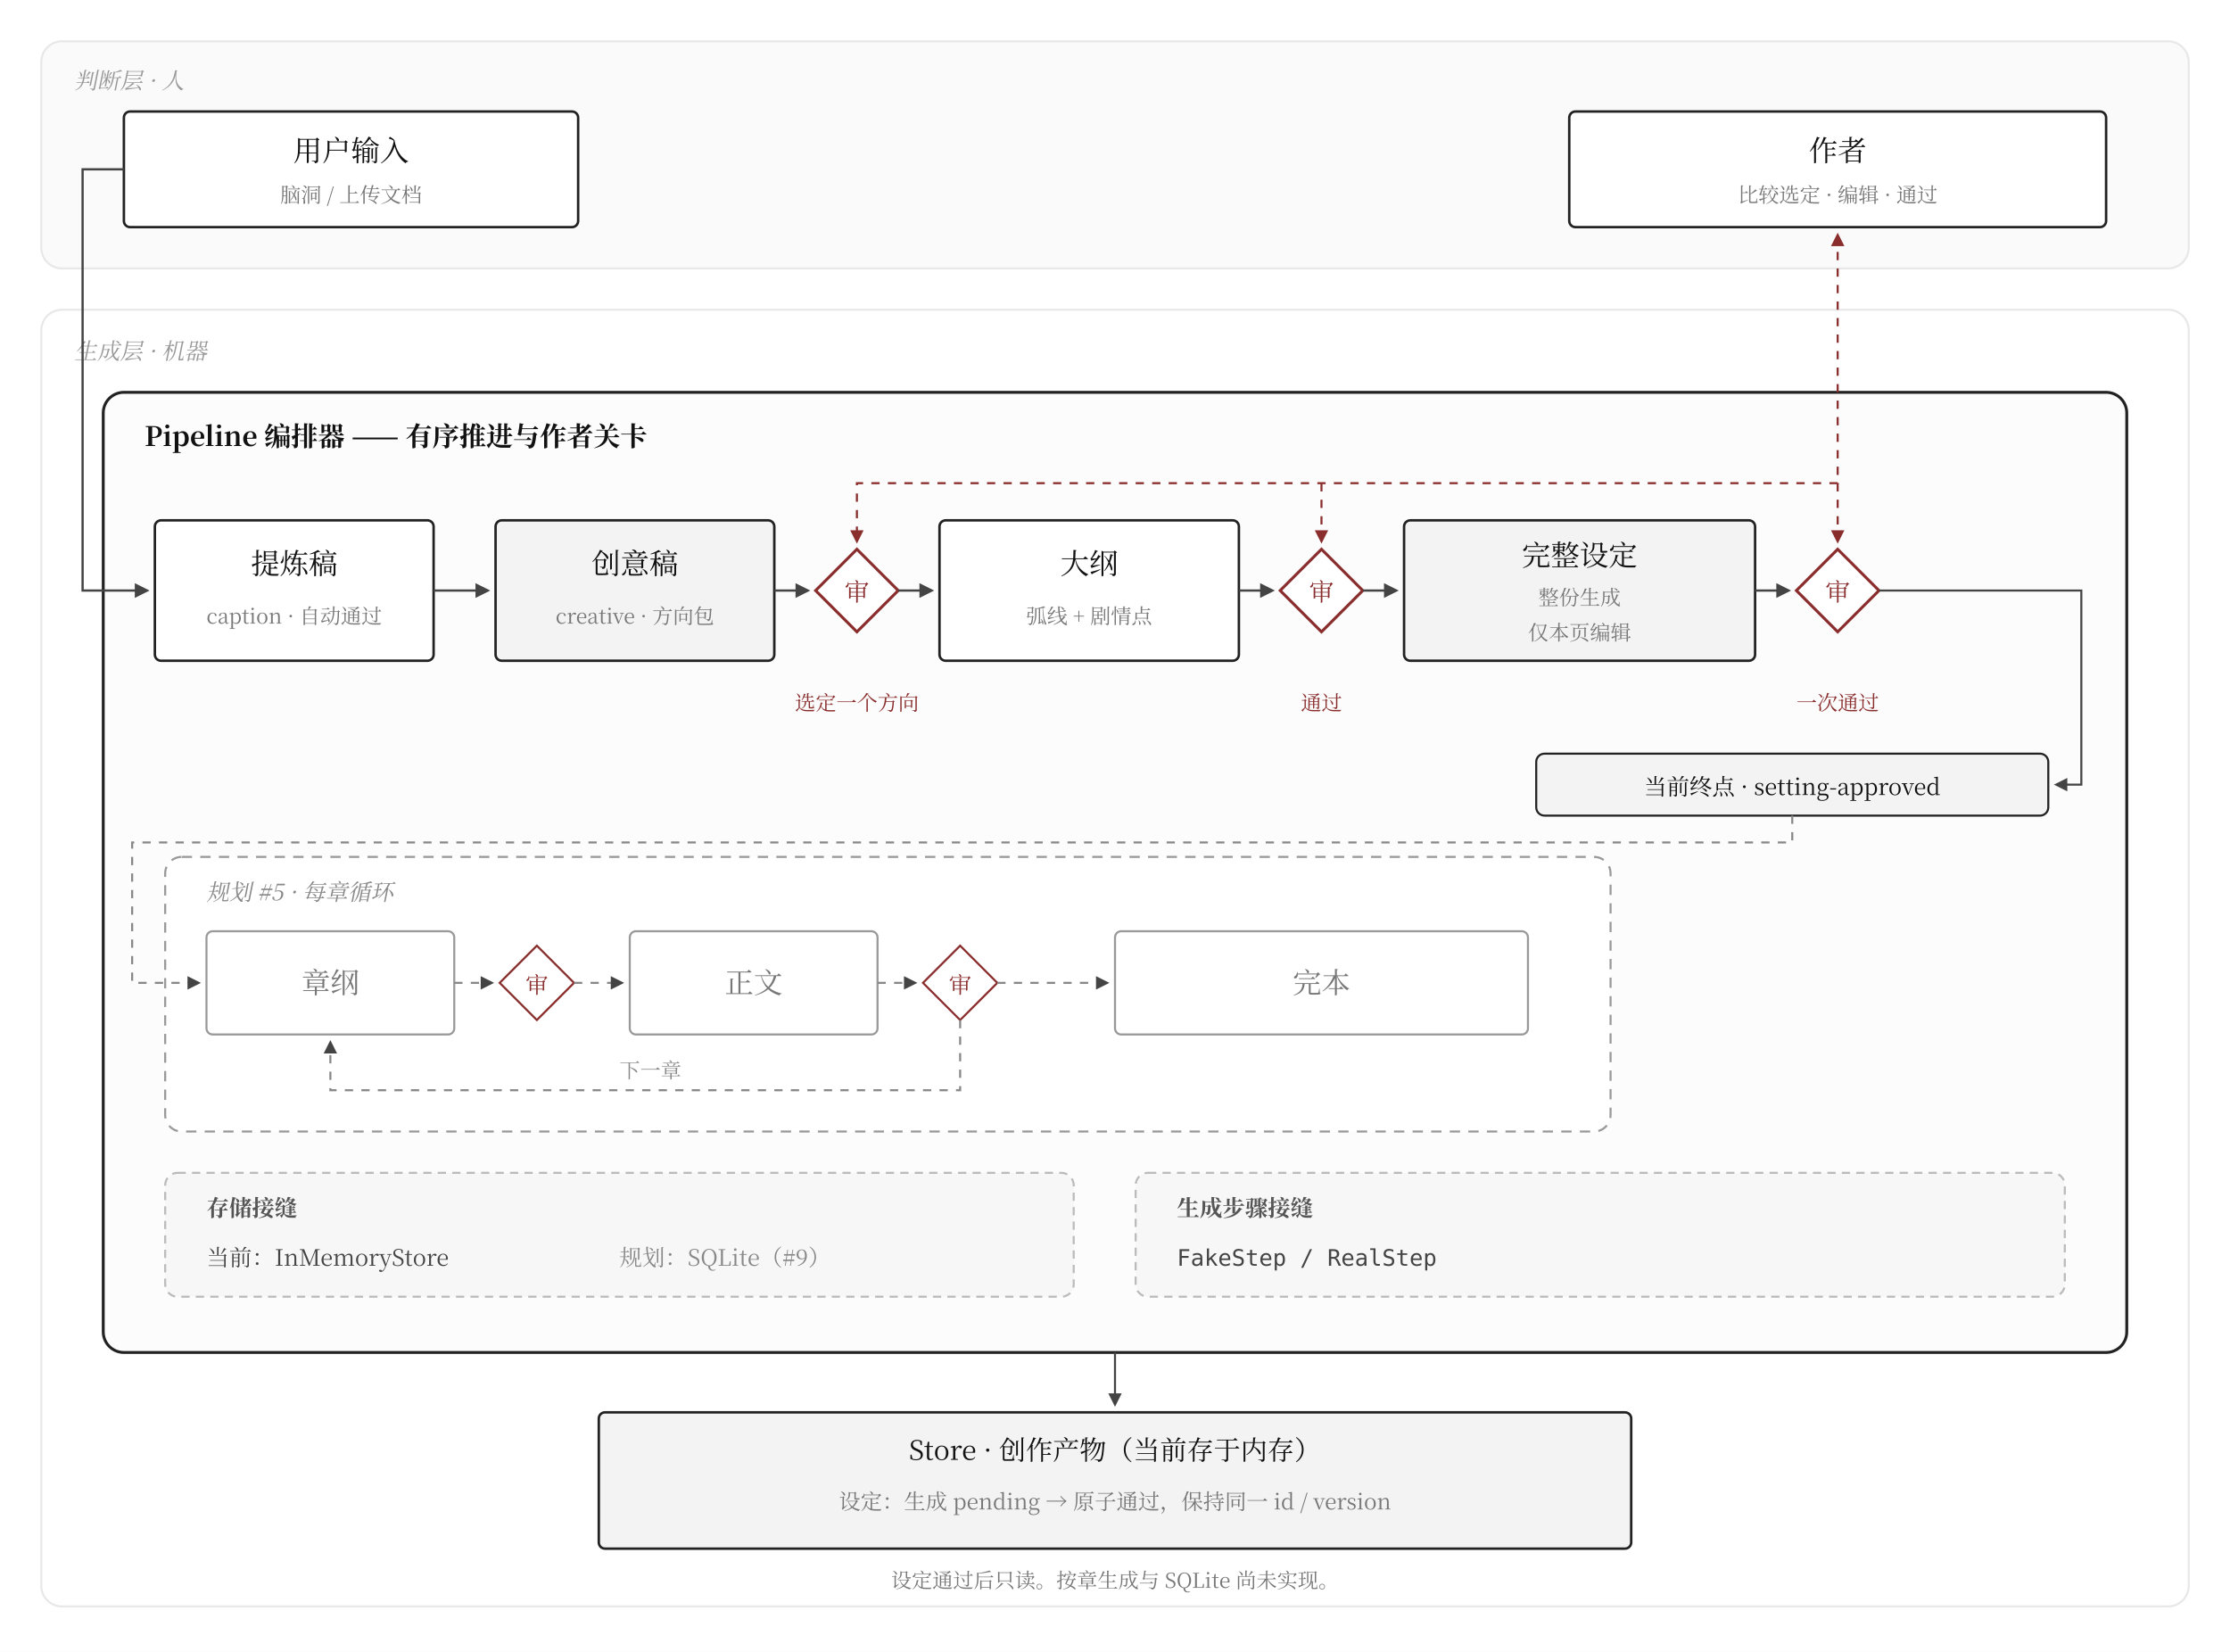
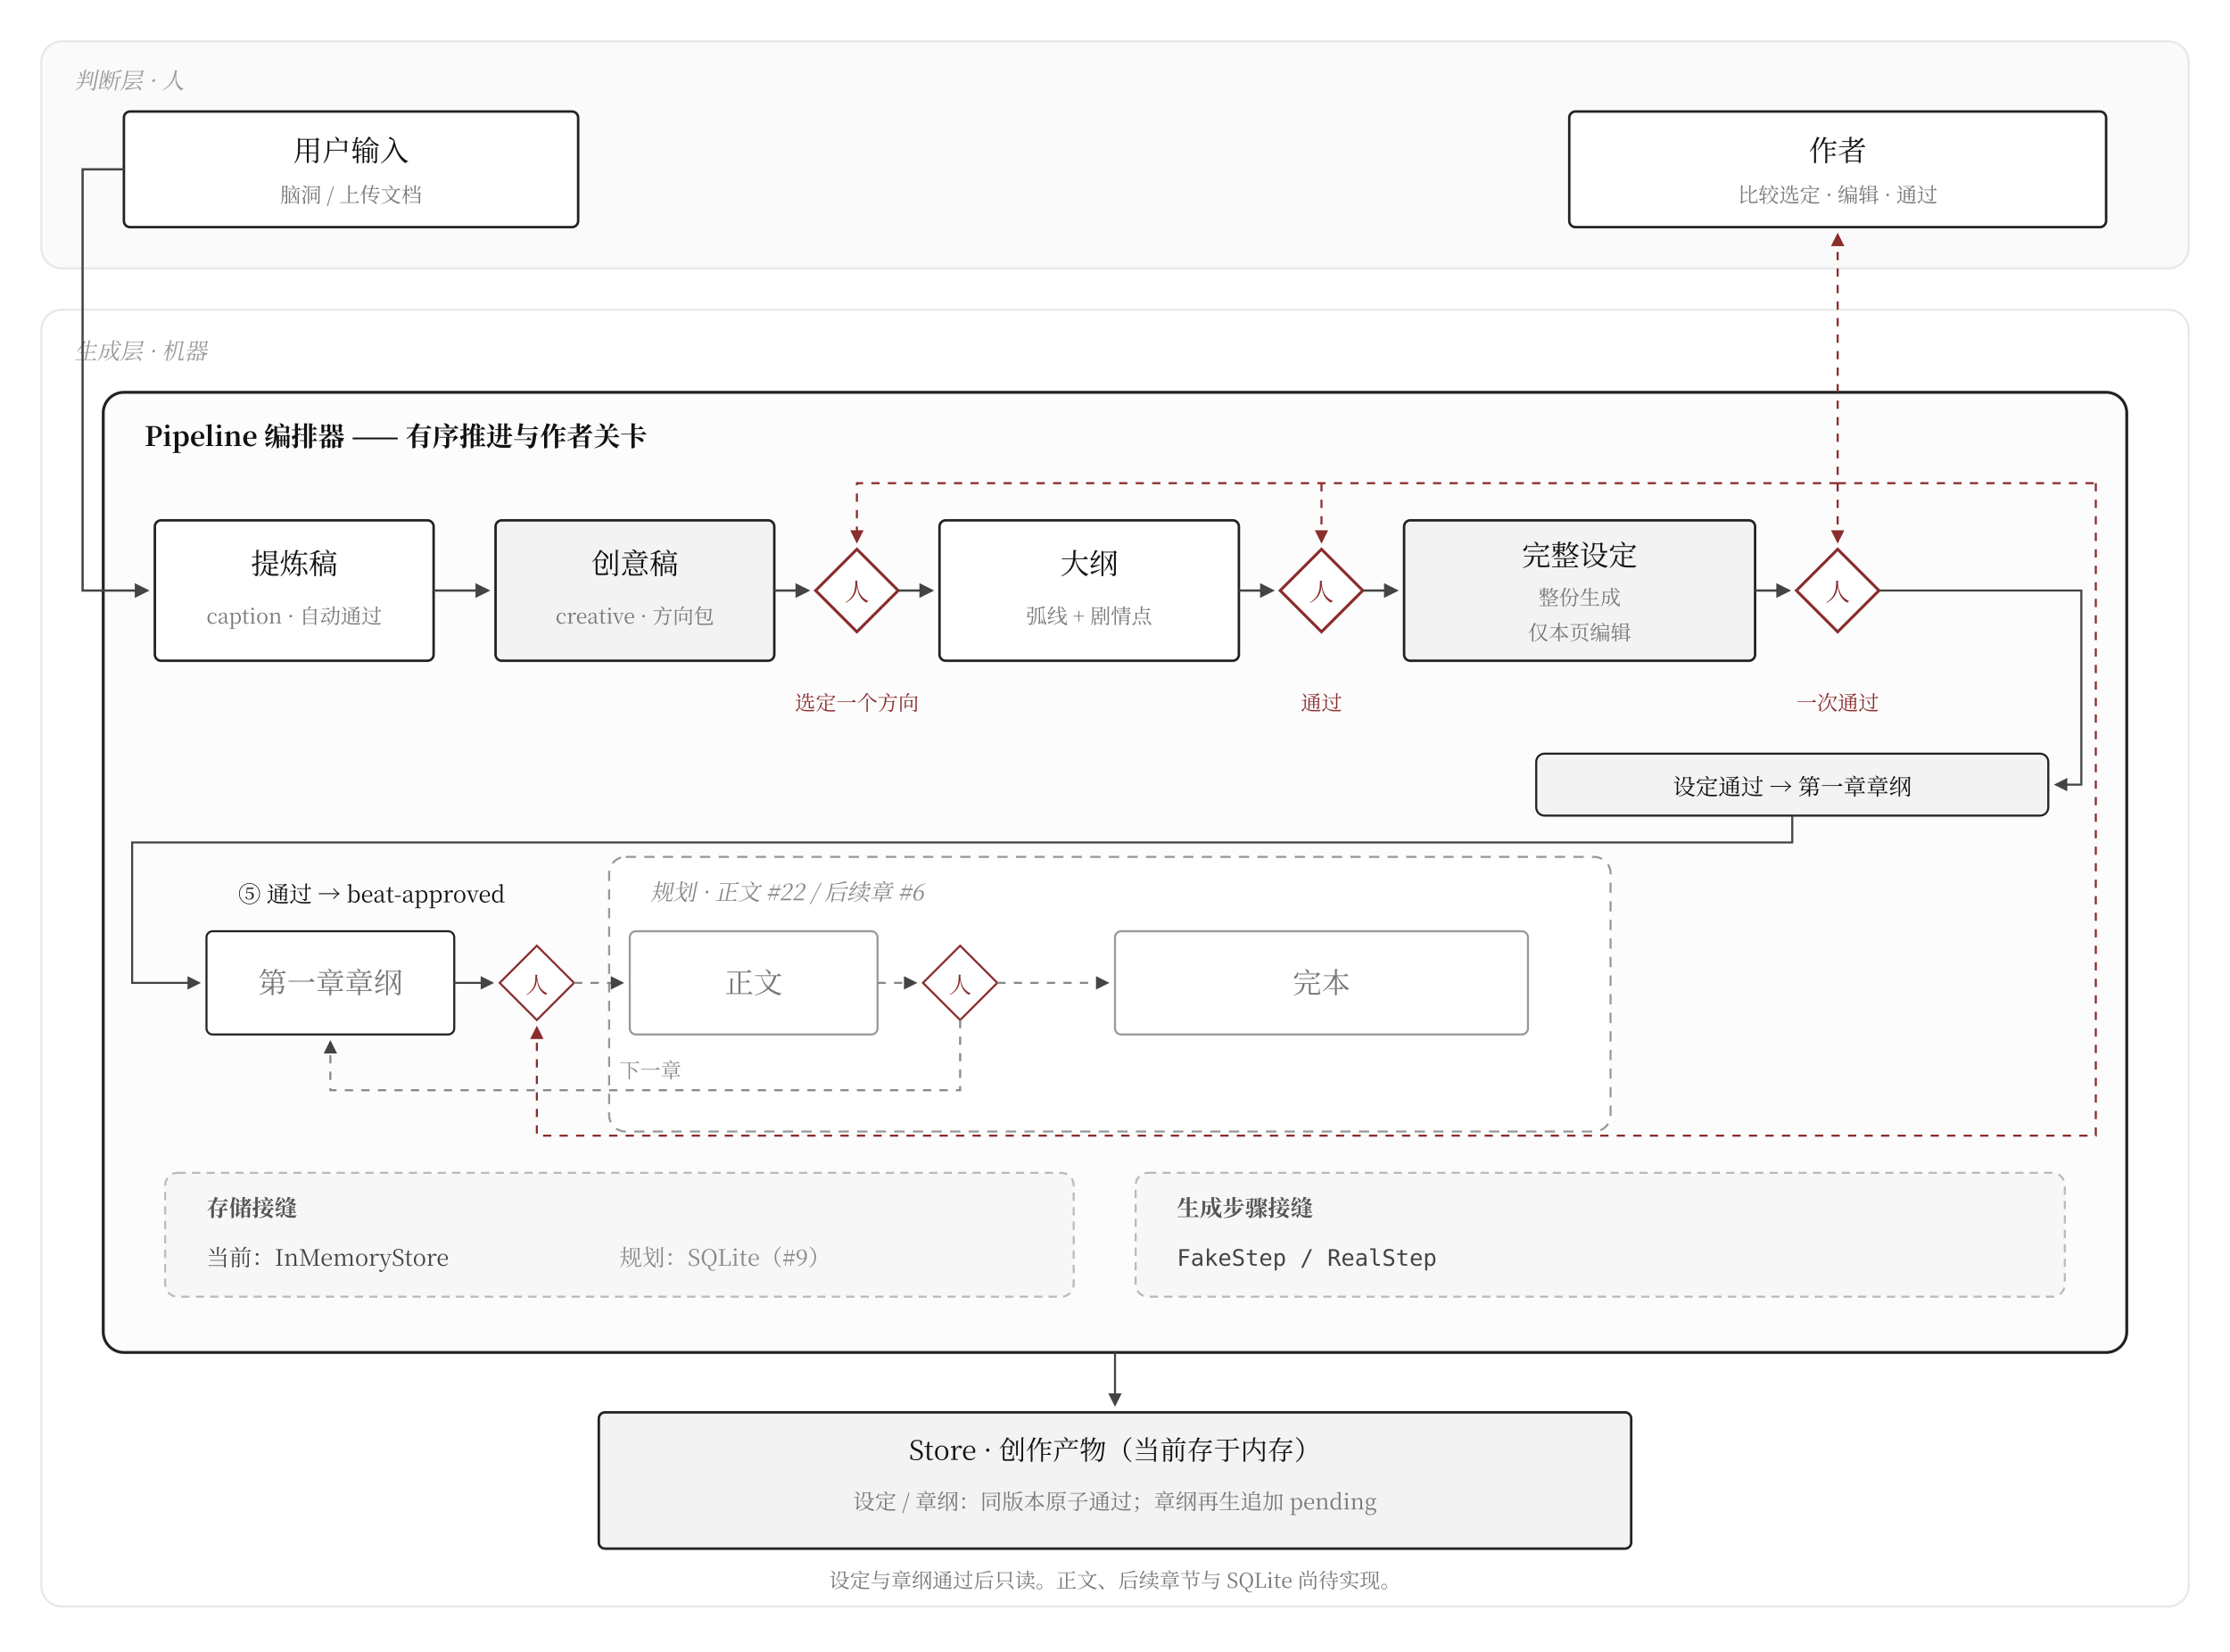
<svg xmlns="http://www.w3.org/2000/svg" width="1080" height="800" viewBox="0 0 1080 800" role="img" aria-labelledby="workflow-title workflow-desc" font-family="Georgia, 'Songti SC', 'Noto Serif CJK SC', serif">
  <defs>
    <marker id="arrow" viewBox="0 0 10 10" refX="8" refY="5" markerWidth="6.5" markerHeight="6.5" orient="auto-start-reverse">
      <path d="M 0 0 L 10 5 L 0 10 z" fill="#444444" />
    </marker>
    <marker id="author-arrow" viewBox="0 0 10 10" refX="8" refY="5" markerWidth="6.5" markerHeight="6.5" orient="auto-start-reverse">
      <path d="M 0 0 L 10 5 L 0 10 z" fill="#8a2d2d" />
    </marker>
  </defs>
  <rect x="0" y="0" width="1080" height="800" fill="#ffffff" />
  <rect x="20" y="20" width="1040" height="110" rx="10" fill="#fafafa" stroke="#e8e8e8" />
  <text x="36" y="43" font-size="11" font-style="italic" fill="#999999">判断层 · 人</text>
  <rect x="60" y="54" width="220" height="56" rx="3" fill="#ffffff" stroke="#222222" stroke-width="1.2" />
  <text x="170" y="78" text-anchor="middle" font-size="14" fill="#111111">用户输入</text>
  <text x="170" y="98" text-anchor="middle" font-size="10" fill="#777777">脑洞 / 上传文档</text>
  <rect x="760" y="54" width="260" height="56" rx="3" fill="#ffffff" stroke="#222222" stroke-width="1.2" />
  <text x="890" y="78" text-anchor="middle" font-size="14" fill="#111111">作者</text>
  <text x="890" y="98" text-anchor="middle" font-size="10" fill="#777777">比较选定 · 编辑 · 通过</text>
  <rect x="20" y="150" width="1040" height="628" rx="10" fill="#ffffff" stroke="#e8e8e8" />
  <text x="36" y="174" font-size="11" font-style="italic" fill="#999999">生成层 · 机器</text>
  <rect x="50" y="190" width="980" height="465" rx="10" fill="#fcfcfc" stroke="#222222" stroke-width="1.4" />
  <text x="70" y="216" font-size="13" font-weight="600" fill="#111111">Pipeline 编排器 —— 有序推进与作者关卡</text>
  <rect x="75" y="252" width="135" height="68" rx="3" fill="#ffffff" stroke="#222222" stroke-width="1.2" />
  <text x="142.5" y="278" text-anchor="middle" font-size="14" fill="#111111">提炼稿</text>
  <text x="142.5" y="302" text-anchor="middle" font-size="10" fill="#777777">caption · 自动通过</text>
  <rect x="240" y="252" width="135" height="68" rx="3" fill="#f3f3f3" stroke="#222222" stroke-width="1.2" />
  <text x="307.5" y="278" text-anchor="middle" font-size="14" fill="#111111">创意稿</text>
  <text x="307.5" y="302" text-anchor="middle" font-size="10" fill="#777777">creative · 方向包</text>
  <polygon points="415,266 435,286 415,306 395,286" fill="#ffffff" stroke="#8a2d2d" stroke-width="1.4" />
-   <text x="415" y="291" text-anchor="middle" font-size="12" fill="#8a2d2d">审</text>
+   <text x="415" y="291" text-anchor="middle" font-size="12" fill="#8a2d2d">人</text>
  <text x="415" y="344" text-anchor="middle" font-size="10" fill="#8a2d2d">选定一个方向</text>
  <rect x="455" y="252" width="145" height="68" rx="3" fill="#ffffff" stroke="#222222" stroke-width="1.2" />
  <text x="527.5" y="278" text-anchor="middle" font-size="14" fill="#111111">大纲</text>
  <text x="527.5" y="302" text-anchor="middle" font-size="10" fill="#777777">弧线 + 剧情点</text>
  <polygon points="640,266 660,286 640,306 620,286" fill="#ffffff" stroke="#8a2d2d" stroke-width="1.4" />
-   <text x="640" y="291" text-anchor="middle" font-size="12" fill="#8a2d2d">审</text>
+   <text x="640" y="291" text-anchor="middle" font-size="12" fill="#8a2d2d">人</text>
  <text x="640" y="344" text-anchor="middle" font-size="10" fill="#8a2d2d">通过</text>
  <rect x="680" y="252" width="170" height="68" rx="3" fill="#f3f3f3" stroke="#222222" stroke-width="1.2" />
  <text x="765" y="274" text-anchor="middle" font-size="14" fill="#111111">完整设定</text>
  <text x="765" y="293" text-anchor="middle" font-size="10" fill="#777777">整份生成</text>
  <text x="765" y="310" text-anchor="middle" font-size="10" fill="#777777">仅本页编辑</text>
  <polygon points="890,266 910,286 890,306 870,286" fill="#ffffff" stroke="#8a2d2d" stroke-width="1.4" />
-   <text x="890" y="291" text-anchor="middle" font-size="12" fill="#8a2d2d">审</text>
+   <text x="890" y="291" text-anchor="middle" font-size="12" fill="#8a2d2d">人</text>
  <text x="890" y="344" text-anchor="middle" font-size="10" fill="#8a2d2d">一次通过</text>
  <g stroke="#444444" stroke-width="1.1" marker-end="url(#arrow)">
    <line x1="210" y1="286" x2="236" y2="286" />
    <line x1="375" y1="286" x2="391" y2="286" />
    <line x1="435" y1="286" x2="451" y2="286" />
    <line x1="600" y1="286" x2="616" y2="286" />
    <line x1="660" y1="286" x2="676" y2="286" />
    <line x1="850" y1="286" x2="866" y2="286" />
  </g>
  <path d="M 60 82 H 40 V 286 H 71" fill="none" stroke="#444444" stroke-width="1.1" marker-end="url(#arrow)" />
  <path d="M 890 114 V 234 H 415 V 262" fill="none" stroke="#8a2d2d" stroke-dasharray="4 4" marker-start="url(#author-arrow)" marker-end="url(#author-arrow)" />
  <line x1="640" y1="234" x2="640" y2="262" stroke="#8a2d2d" stroke-dasharray="4 4" marker-end="url(#author-arrow)" />
  <line x1="890" y1="234" x2="890" y2="262" stroke="#8a2d2d" stroke-dasharray="4 4" marker-end="url(#author-arrow)" />
  <path d="M 910 286 H 1008 V 380 H 996" fill="none" stroke="#444444" marker-end="url(#arrow)" />
  <rect x="744" y="365" width="248" height="30" rx="4" fill="#f3f3f3" stroke="#222222" />
-   <text x="868" y="385" text-anchor="middle" font-size="11" fill="#111111">当前终点 · setting-approved</text>
-   <rect x="80" y="415" width="700" height="133" rx="8" fill="#ffffff" stroke="#999999" stroke-dasharray="5 4" />
-   <text x="100" y="436" font-size="11" font-style="italic" fill="#888888">规划 #5 · 每章循环</text>
-   <path d="M 868 395 V 408 H 64 V 476 H 96" fill="none" stroke="#888888" stroke-dasharray="4 4" marker-end="url(#arrow)" />
-   <rect x="100" y="451" width="120" height="50" rx="3" fill="#ffffff" stroke="#999999" />
-   <text x="160" y="481" text-anchor="middle" font-size="14" fill="#777777">章纲</text>
+   <text x="868" y="385" text-anchor="middle" font-size="11" fill="#111111">设定通过 → 第一章章纲</text>
+   <text x="180" y="437" text-anchor="middle" font-size="11" fill="#111111">⑤ 通过 → beat-approved</text>
+   <path d="M 1015 234 V 550 H 260 V 498" fill="none" stroke="#8a2d2d" stroke-dasharray="4 4" marker-end="url(#author-arrow)" />
+   <path d="M 890 234 H 1015" fill="none" stroke="#8a2d2d" stroke-dasharray="4 4" />
+   <rect x="295" y="415" width="485" height="133" rx="8" fill="#ffffff" stroke="#999999" stroke-dasharray="5 4" />
+   <text x="315" y="436" font-size="11" font-style="italic" fill="#888888">规划 · 正文 #22 / 后续章 #6</text>
+   <path d="M 868 395 V 408 H 64 V 476 H 96" fill="none" stroke="#444444" marker-end="url(#arrow)" />
+   <rect x="100" y="451" width="120" height="50" rx="3" fill="#ffffff" stroke="#222222" />
+   <text x="160" y="481" text-anchor="middle" font-size="14" fill="#777777">第一章章纲</text>
  <polygon points="260,458 278,476 260,494 242,476" fill="#ffffff" stroke="#8a2d2d" />
-   <text x="260" y="481" text-anchor="middle" font-size="11" fill="#8a2d2d">审</text>
+   <text x="260" y="481" text-anchor="middle" font-size="11" fill="#8a2d2d">人</text>
  <rect x="305" y="451" width="120" height="50" rx="3" fill="#ffffff" stroke="#999999" />
  <text x="365" y="481" text-anchor="middle" font-size="14" fill="#777777">正文</text>
  <polygon points="465,458 483,476 465,494 447,476" fill="#ffffff" stroke="#8a2d2d" />
-   <text x="465" y="481" text-anchor="middle" font-size="11" fill="#8a2d2d">审</text>
+   <text x="465" y="481" text-anchor="middle" font-size="11" fill="#8a2d2d">人</text>
  <rect x="540" y="451" width="200" height="50" rx="3" fill="#ffffff" stroke="#999999" />
  <text x="640" y="481" text-anchor="middle" font-size="14" fill="#777777">完本</text>
  <g stroke="#888888" stroke-dasharray="4 4" marker-end="url(#arrow)">
-     <line x1="220" y1="476" x2="238" y2="476" />
+     <line x1="220" y1="476" x2="238" y2="476" stroke="#444444" stroke-dasharray="none" />
    <line x1="278" y1="476" x2="301" y2="476" />
    <line x1="425" y1="476" x2="443" y2="476" />
    <line x1="483" y1="476" x2="536" y2="476" />
    <path d="M 465 494 V 528 H 160 V 505" fill="none" />
  </g>
  <text x="315" y="522" text-anchor="middle" font-size="10" fill="#888888">下一章</text>
  <rect x="80" y="568" width="440" height="60" rx="6" fill="#f7f7f7" stroke="#bbbbbb" stroke-dasharray="4 3" />
  <text x="100" y="589" font-size="11" font-weight="600" fill="#555555">存储接缝</text>
  <text x="100" y="613" font-size="11" fill="#444444">当前：InMemoryStore</text>
  <text x="300" y="613" font-size="11" fill="#888888">规划：SQLite（#9）</text>
  <rect x="550" y="568" width="450" height="60" rx="6" fill="#f7f7f7" stroke="#bbbbbb" stroke-dasharray="4 3" />
  <text x="570" y="589" font-size="11" font-weight="600" fill="#555555">生成步骤接缝</text>
  <text x="570" y="613" font-size="11" fill="#444444" font-family="'SF Mono', Menlo, monospace">FakeStep / RealStep</text>
  <line x1="540" y1="655" x2="540" y2="680" stroke="#444444" marker-end="url(#arrow)" />
  <rect x="290" y="684" width="500" height="66" rx="3" fill="#f3f3f3" stroke="#222222" stroke-width="1.2" />
  <text x="540" y="707" text-anchor="middle" font-size="13" fill="#111111">Store · 创作产物（当前存于内存）</text>
-   <text x="540" y="731" text-anchor="middle" font-size="10.5" fill="#777777">设定：生成 pending → 原子通过，保持同一 id / version</text>
-   <text x="540" y="769" text-anchor="middle" font-size="10" fill="#777777">设定通过后只读。按章生成与 SQLite 尚未实现。</text>
+   <text x="540" y="731" text-anchor="middle" font-size="10.5" fill="#777777">设定 / 章纲：同版本原子通过；章纲再生追加 pending</text>
+   <text x="540" y="769" text-anchor="middle" font-size="10" fill="#777777">设定与章纲通过后只读。正文、后续章节与 SQLite 尚待实现。</text>
</svg>
